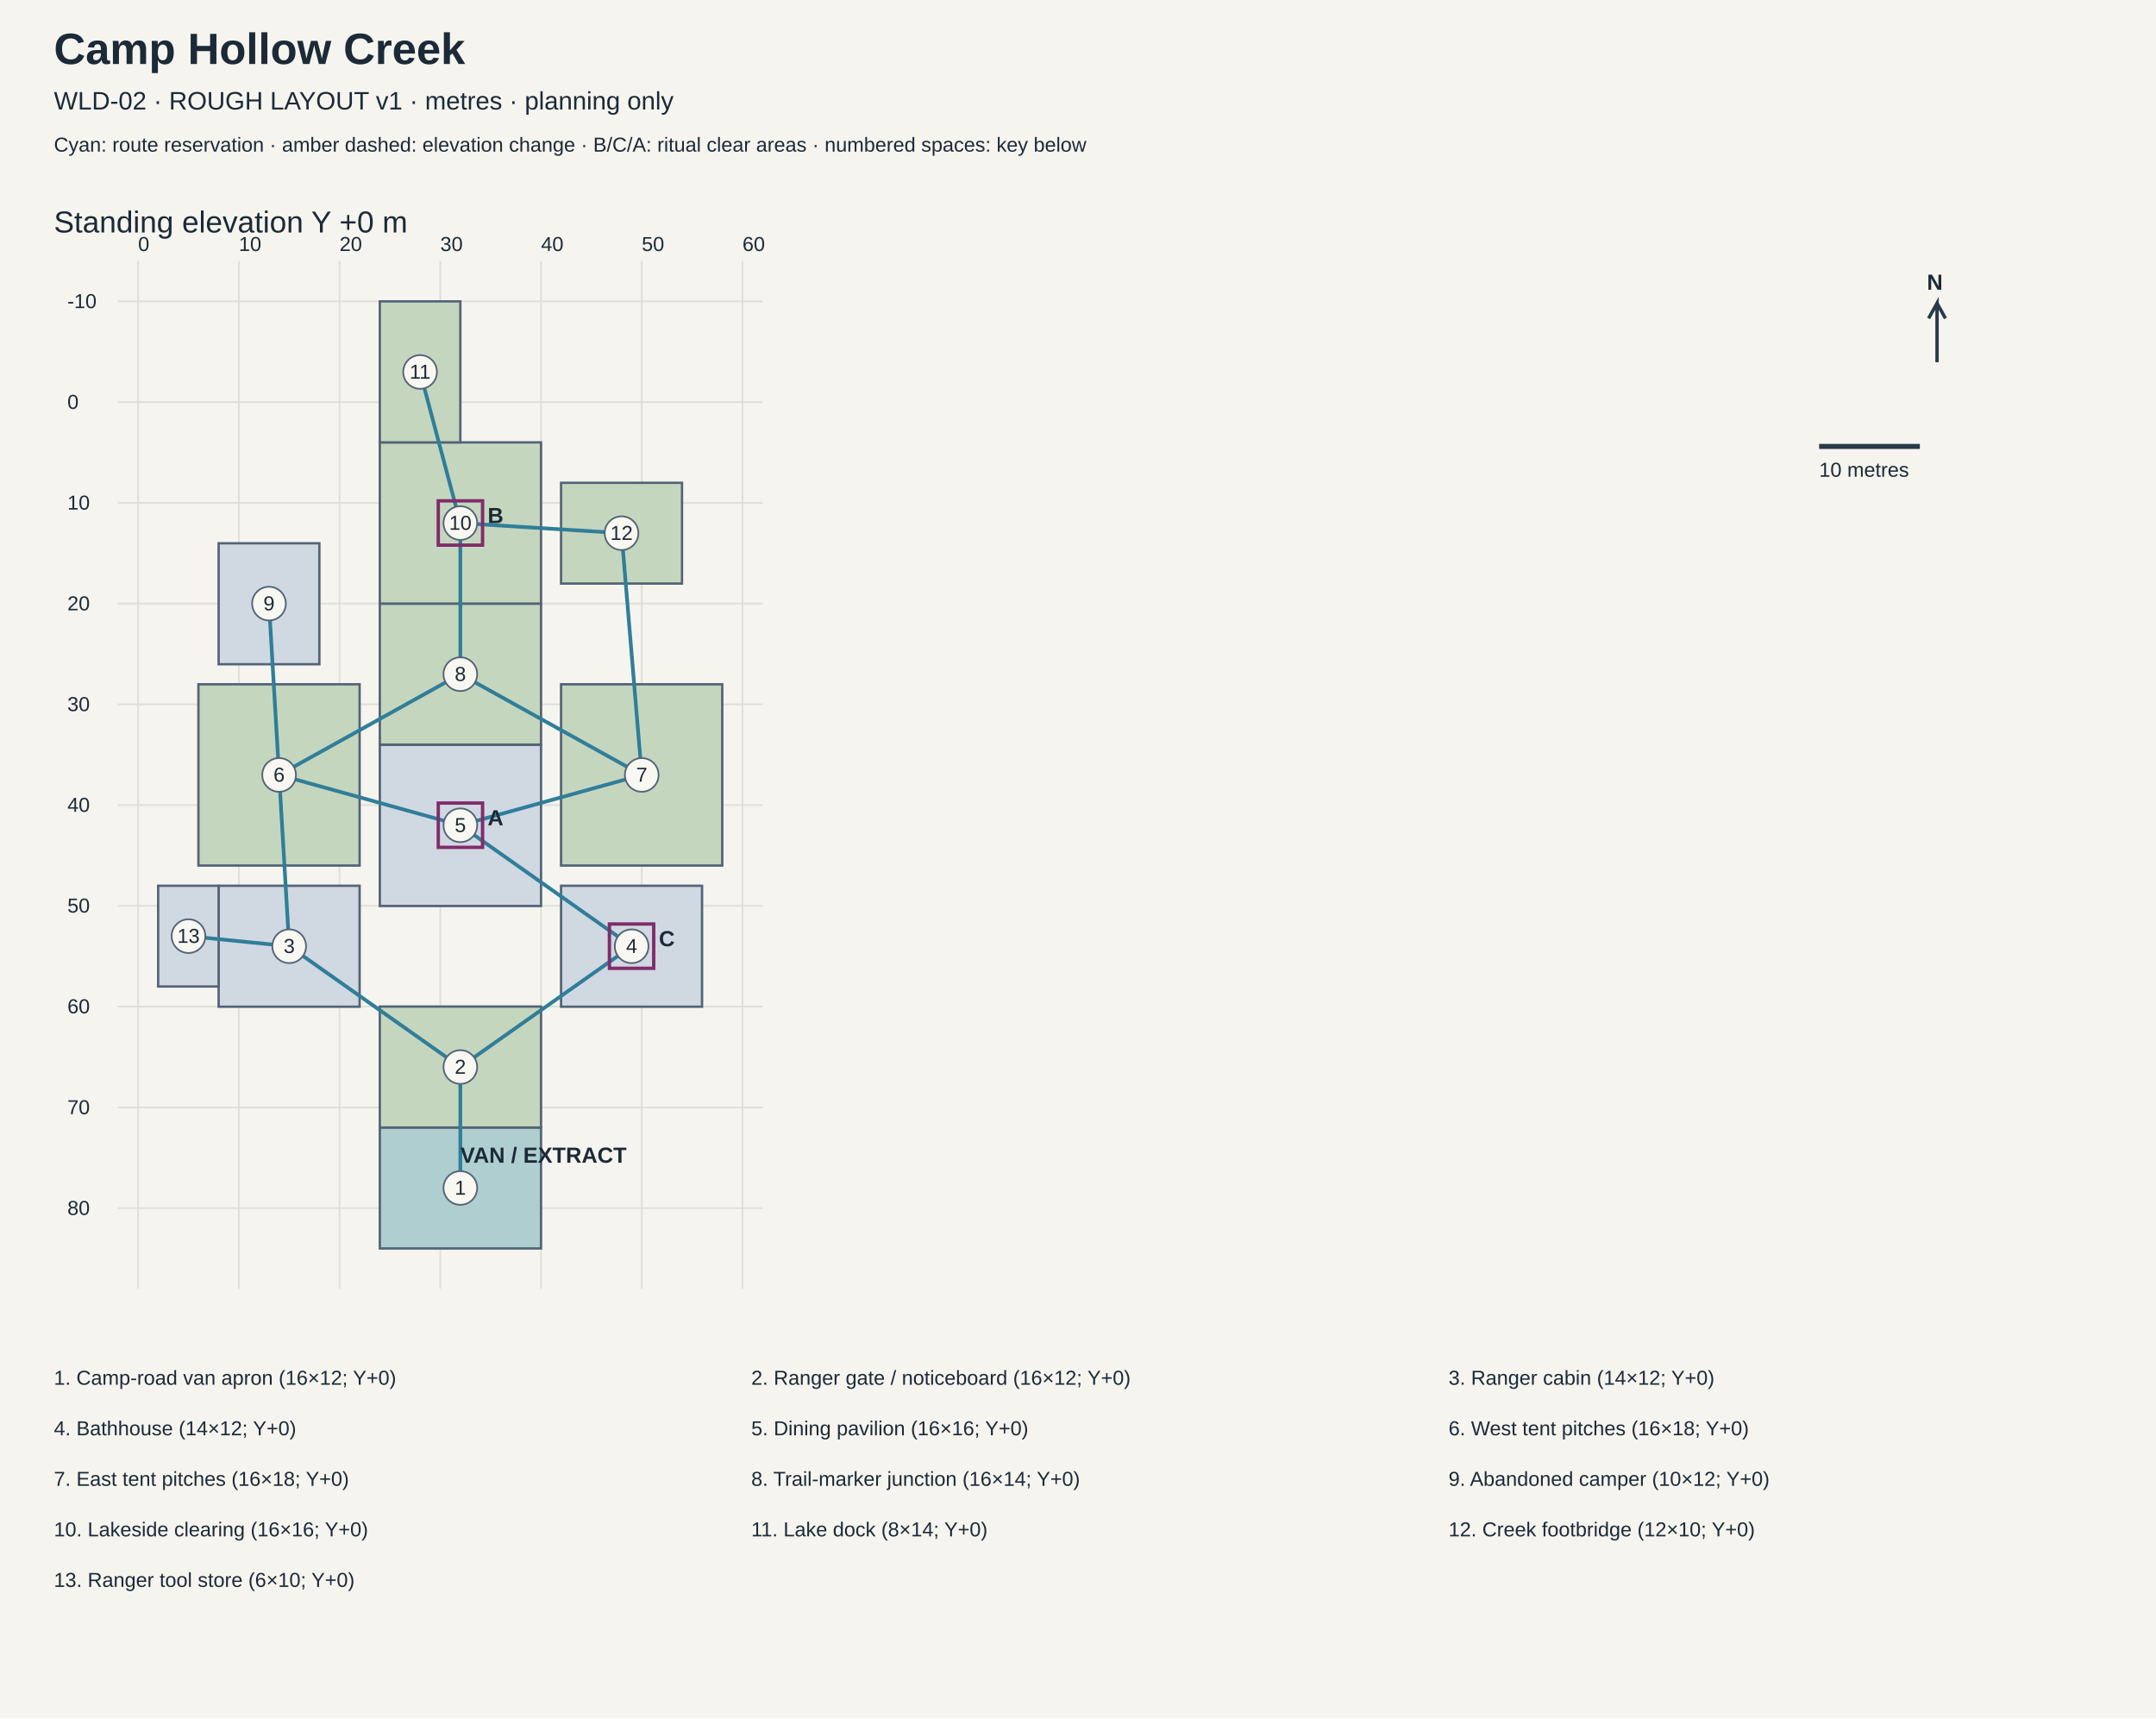
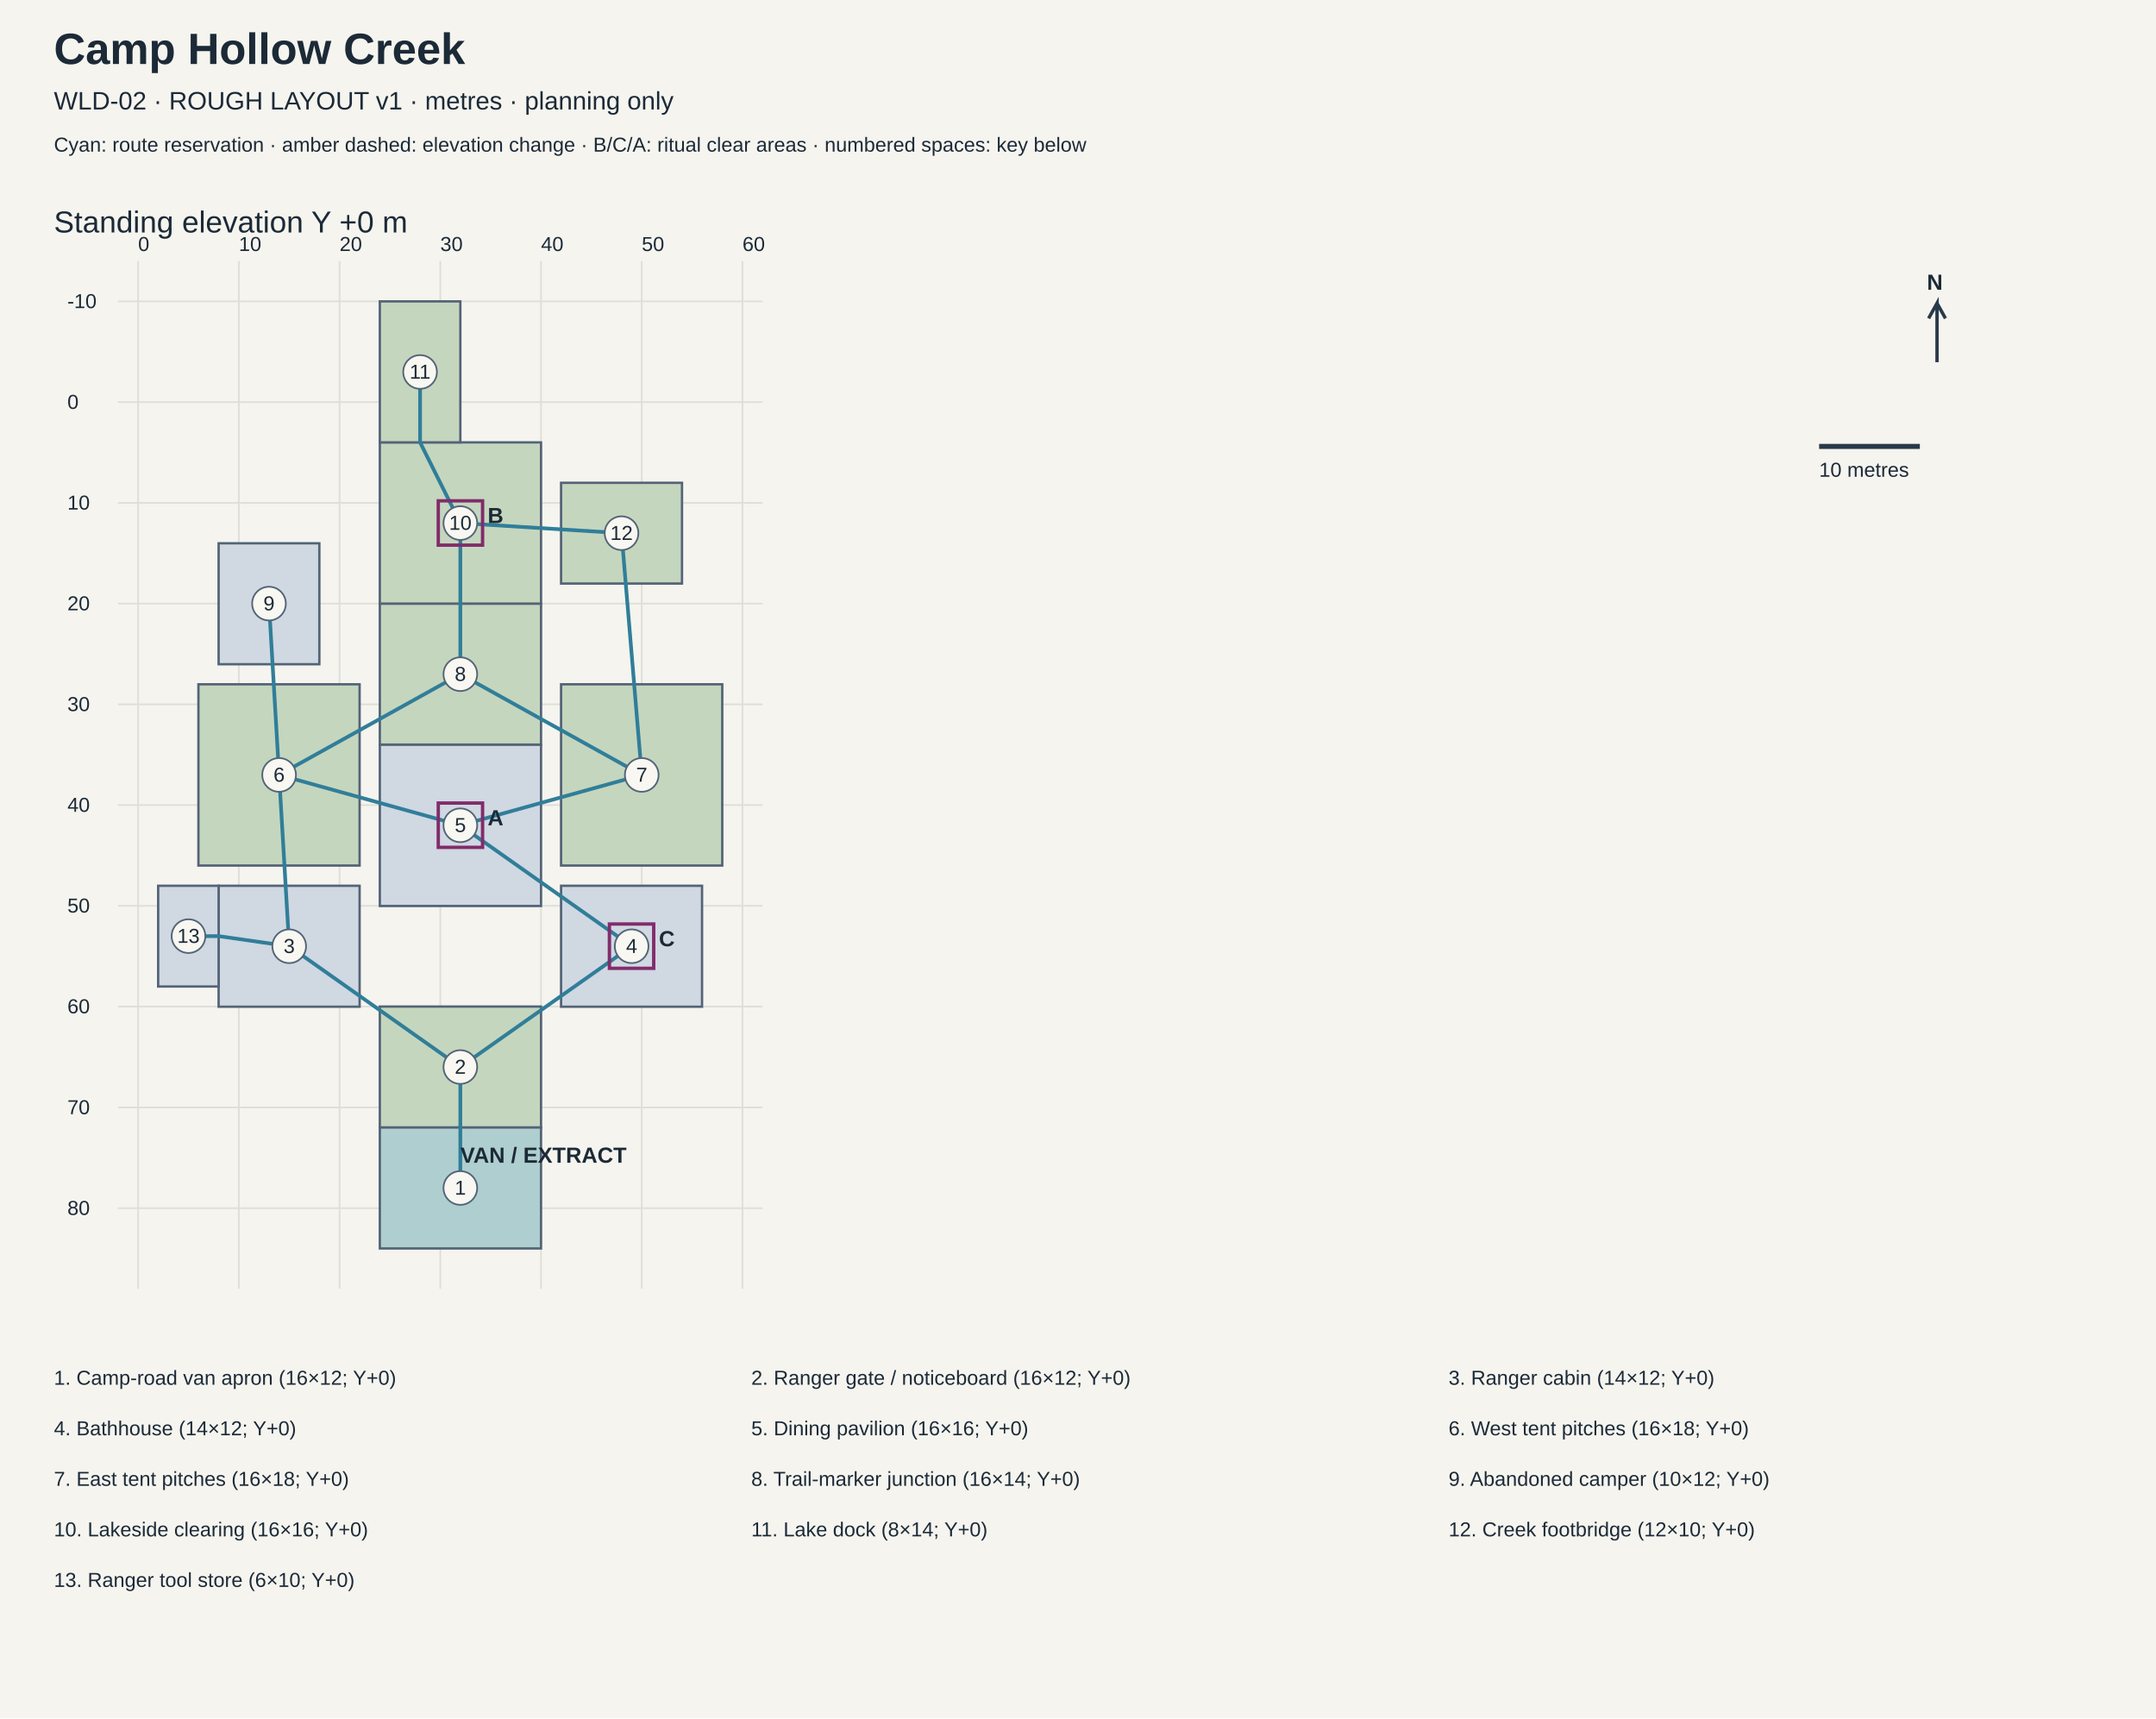
<svg xmlns="http://www.w3.org/2000/svg" width="1280" height="1020" viewBox="0 0 1280 1020">
  <style>text{font-family:Arial,sans-serif;fill:#1c2a37}.small{font-size:12px}.label{font-size:13px;font-weight:bold}.title{font-size:26px;font-weight:bold}</style>
  <rect width="100%" height="100%" fill="#f5f4ef" />
  <text x="32" y="38" class="title">Camp Hollow Creek</text>
  <text x="32" y="65" font-size="15">WLD-02 · ROUGH LAYOUT v1 · metres · planning only</text>
  <text x="32" y="90" class="small">Cyan: route reservation · amber dashed: elevation change · B/C/A: ritual clear areas · numbered spaces: key below</text>
  <text x="32" y="138.0" font-size="18">Standing elevation Y +0 m</text>
  <path d="M82.0,155.0 v610.0" stroke="#dfdfd8" />
  <text x="82.0" y="149.0" class="small">0</text>
  <path d="M141.8,155.0 v610.0" stroke="#dfdfd8" />
  <text x="141.8" y="149.0" class="small">10</text>
  <path d="M201.6,155.0 v610.0" stroke="#dfdfd8" />
  <text x="201.6" y="149.0" class="small">20</text>
  <path d="M261.4,155.0 v610.0" stroke="#dfdfd8" />
  <text x="261.4" y="149.0" class="small">30</text>
  <path d="M321.2,155.0 v610.0" stroke="#dfdfd8" />
  <text x="321.2" y="149.0" class="small">40</text>
  <path d="M381.0,155.0 v610.0" stroke="#dfdfd8" />
  <text x="381.0" y="149.0" class="small">50</text>
  <path d="M440.8,155.0 v610.0" stroke="#dfdfd8" />
  <text x="440.8" y="149.0" class="small">60</text>
  <path d="M70.0,178.9 h382.7" stroke="#dfdfd8" />
  <text x="40.0" y="182.9" class="small">-10</text>
  <path d="M70.0,238.7 h382.7" stroke="#dfdfd8" />
  <text x="40.0" y="242.7" class="small">0</text>
  <path d="M70.0,298.5 h382.7" stroke="#dfdfd8" />
  <text x="40.0" y="302.5" class="small">10</text>
  <path d="M70.0,358.3 h382.7" stroke="#dfdfd8" />
  <text x="40.0" y="362.3" class="small">20</text>
  <path d="M70.0,418.1 h382.7" stroke="#dfdfd8" />
  <text x="40.0" y="422.1" class="small">30</text>
  <path d="M70.0,477.9 h382.7" stroke="#dfdfd8" />
  <text x="40.0" y="481.9" class="small">40</text>
  <path d="M70.0,537.7 h382.7" stroke="#dfdfd8" />
  <text x="40.0" y="541.7" class="small">50</text>
  <path d="M70.0,597.5 h382.7" stroke="#dfdfd8" />
  <text x="40.0" y="601.5" class="small">60</text>
  <path d="M70.0,657.4 h382.7" stroke="#dfdfd8" />
  <text x="40.0" y="661.4" class="small">70</text>
  <path d="M70.0,717.2 h382.7" stroke="#dfdfd8" />
  <text x="40.0" y="721.2" class="small">80</text>
+   <rect x="225.5" y="597.5" width="95.7" height="71.8" fill="#c5d6be" stroke="#536477" stroke-width="1.4" />
+   <rect x="117.8" y="406.2" width="95.7" height="107.6" fill="#c5d6be" stroke="#536477" stroke-width="1.4" />
+   <rect x="333.1" y="406.2" width="95.7" height="107.6" fill="#c5d6be" stroke="#536477" stroke-width="1.4" />
+   <rect x="225.5" y="358.3" width="95.7" height="83.7" fill="#c5d6be" stroke="#536477" stroke-width="1.4" />
+   <rect x="225.5" y="262.6" width="95.7" height="95.7" fill="#c5d6be" stroke="#536477" stroke-width="1.4" />
+   <rect x="225.5" y="178.9" width="47.8" height="83.7" fill="#c5d6be" stroke="#536477" stroke-width="1.4" />
+   <rect x="333.1" y="286.6" width="71.8" height="59.8" fill="#c5d6be" stroke="#536477" stroke-width="1.4" />
  <rect x="225.5" y="669.3" width="95.7" height="71.8" fill="#afcecf" stroke="#536477" stroke-width="1.4" />
-   <rect x="225.5" y="597.5" width="95.7" height="71.8" fill="#c5d6be" stroke="#536477" stroke-width="1.4" />
  <rect x="129.8" y="525.8" width="83.7" height="71.8" fill="#d0d8e2" stroke="#536477" stroke-width="1.4" />
  <rect x="333.1" y="525.8" width="83.7" height="71.8" fill="#d0d8e2" stroke="#536477" stroke-width="1.4" />
  <rect x="225.5" y="442.1" width="95.7" height="95.7" fill="#d0d8e2" stroke="#536477" stroke-width="1.4" />
-   <rect x="117.8" y="406.2" width="95.7" height="107.6" fill="#c5d6be" stroke="#536477" stroke-width="1.4" />
-   <rect x="333.1" y="406.2" width="95.7" height="107.6" fill="#c5d6be" stroke="#536477" stroke-width="1.4" />
-   <rect x="225.5" y="358.3" width="95.7" height="83.7" fill="#c5d6be" stroke="#536477" stroke-width="1.4" />
  <rect x="129.8" y="322.5" width="59.8" height="71.8" fill="#d0d8e2" stroke="#536477" stroke-width="1.4" />
-   <rect x="225.5" y="262.6" width="95.7" height="95.7" fill="#c5d6be" stroke="#536477" stroke-width="1.4" />
-   <rect x="225.5" y="178.9" width="47.8" height="83.7" fill="#c5d6be" stroke="#536477" stroke-width="1.4" />
-   <rect x="333.1" y="286.6" width="71.8" height="59.8" fill="#c5d6be" stroke="#536477" stroke-width="1.4" />
  <rect x="93.9" y="525.8" width="35.9" height="59.8" fill="#d0d8e2" stroke="#536477" stroke-width="1.4" />
-   <path d="M273.3,705.2 L273.3,633.4" fill="none" stroke="#307e99" stroke-width="2.2" />
+   <path d="M273.3,705.2 L273.3,669.3 L273.3,633.4" fill="none" stroke="#307e99" stroke-width="2.2" />
  <path d="M273.3,633.4 L171.7,561.7" fill="none" stroke="#307e99" stroke-width="2.2" />
  <path d="M273.3,633.4 L375.0,561.7" fill="none" stroke="#307e99" stroke-width="2.2" />
  <path d="M171.7,561.7 L165.7,460.0" fill="none" stroke="#307e99" stroke-width="2.2" />
  <path d="M165.7,460.0 L273.3,489.9" fill="none" stroke="#307e99" stroke-width="2.2" />
  <path d="M273.3,489.9 L375.0,561.7" fill="none" stroke="#307e99" stroke-width="2.2" />
  <path d="M273.3,489.9 L381.0,460.0" fill="none" stroke="#307e99" stroke-width="2.2" />
  <path d="M381.0,460.0 L273.3,400.2" fill="none" stroke="#307e99" stroke-width="2.2" />
  <path d="M273.3,400.2 L165.7,460.0" fill="none" stroke="#307e99" stroke-width="2.2" />
  <path d="M165.7,460.0 L159.7,358.3" fill="none" stroke="#307e99" stroke-width="2.2" />
-   <path d="M273.3,400.2 L273.3,310.5" fill="none" stroke="#307e99" stroke-width="2.2" />
-   <path d="M273.3,310.5 L249.4,220.8" fill="none" stroke="#307e99" stroke-width="2.2" />
+   <path d="M273.3,400.2 L273.3,358.3 L273.3,310.5" fill="none" stroke="#307e99" stroke-width="2.2" />
+   <path d="M273.3,310.5 L249.4,262.6 L249.4,220.8" fill="none" stroke="#307e99" stroke-width="2.2" />
  <path d="M273.3,310.5 L369.0,316.5" fill="none" stroke="#307e99" stroke-width="2.2" />
  <path d="M369.0,316.5 L381.0,460.0" fill="none" stroke="#307e99" stroke-width="2.2" />
-   <path d="M171.7,561.7 L111.9,555.7" fill="none" stroke="#307e99" stroke-width="2.2" />
+   <path d="M171.7,561.7 L129.8,555.7 L111.9,555.7" fill="none" stroke="#307e99" stroke-width="2.2" />
  <circle cx="273.3" cy="705.2" r="10" fill="#f8f7f1" stroke="#536477" />
  <text x="273.3" y="709.2" text-anchor="middle" class="small">1</text>
  <circle cx="273.3" cy="633.4" r="10" fill="#f8f7f1" stroke="#536477" />
  <text x="273.3" y="637.4" text-anchor="middle" class="small">2</text>
  <circle cx="171.7" cy="561.7" r="10" fill="#f8f7f1" stroke="#536477" />
  <text x="171.7" y="565.7" text-anchor="middle" class="small">3</text>
  <circle cx="375.0" cy="561.7" r="10" fill="#f8f7f1" stroke="#536477" />
  <text x="375.0" y="565.7" text-anchor="middle" class="small">4</text>
  <circle cx="273.3" cy="489.9" r="10" fill="#f8f7f1" stroke="#536477" />
  <text x="273.3" y="493.9" text-anchor="middle" class="small">5</text>
  <circle cx="165.7" cy="460.0" r="10" fill="#f8f7f1" stroke="#536477" />
  <text x="165.7" y="464.0" text-anchor="middle" class="small">6</text>
  <circle cx="381.0" cy="460.0" r="10" fill="#f8f7f1" stroke="#536477" />
  <text x="381.0" y="464.0" text-anchor="middle" class="small">7</text>
  <circle cx="273.3" cy="400.2" r="10" fill="#f8f7f1" stroke="#536477" />
  <text x="273.3" y="404.2" text-anchor="middle" class="small">8</text>
  <circle cx="159.7" cy="358.3" r="10" fill="#f8f7f1" stroke="#536477" />
  <text x="159.7" y="362.3" text-anchor="middle" class="small">9</text>
  <circle cx="273.3" cy="310.5" r="10" fill="#f8f7f1" stroke="#536477" />
  <text x="273.3" y="314.5" text-anchor="middle" class="small">10</text>
  <circle cx="249.4" cy="220.8" r="10" fill="#f8f7f1" stroke="#536477" />
  <text x="249.4" y="224.8" text-anchor="middle" class="small">11</text>
  <circle cx="369.0" cy="316.5" r="10" fill="#f8f7f1" stroke="#536477" />
  <text x="369.0" y="320.5" text-anchor="middle" class="small">12</text>
  <circle cx="111.9" cy="555.7" r="10" fill="#f8f7f1" stroke="#536477" />
  <text x="111.9" y="559.7" text-anchor="middle" class="small">13</text>
  <rect x="260.2" y="297.3" width="26.3" height="26.3" fill="none" stroke="#812c6b" stroke-width="2" />
  <text x="289.5" y="310.5" class="label">B</text>
  <rect x="361.8" y="548.5" width="26.3" height="26.3" fill="none" stroke="#812c6b" stroke-width="2" />
  <text x="391.2" y="561.7" class="label">C</text>
  <rect x="260.2" y="476.7" width="26.3" height="26.3" fill="none" stroke="#812c6b" stroke-width="2" />
  <text x="289.5" y="489.9" class="label">A</text>
  <text x="273.3" y="690.2" class="label">VAN / EXTRACT</text>
  <path d="M1150,215.0 v-35 l-5,9 m5,-9 l5,9" fill="none" stroke="#283949" stroke-width="2" />
  <text x="1144" y="172.0" class="label">N</text>
  <path d="M1080,265.0 h59.8" stroke="#283949" stroke-width="3" />
  <text x="1080" y="283.0" class="small">10 metres</text>
  <text x="32" y="822.0" class="small">1. Camp-road van apron (16×12; Y+0)</text>
  <text x="446" y="822.0" class="small">2. Ranger gate / noticeboard (16×12; Y+0)</text>
  <text x="860" y="822.0" class="small">3. Ranger cabin (14×12; Y+0)</text>
  <text x="32" y="852.0" class="small">4. Bathhouse (14×12; Y+0)</text>
  <text x="446" y="852.0" class="small">5. Dining pavilion (16×16; Y+0)</text>
  <text x="860" y="852.0" class="small">6. West tent pitches (16×18; Y+0)</text>
  <text x="32" y="882.0" class="small">7. East tent pitches (16×18; Y+0)</text>
  <text x="446" y="882.0" class="small">8. Trail-marker junction (16×14; Y+0)</text>
  <text x="860" y="882.0" class="small">9. Abandoned camper (10×12; Y+0)</text>
  <text x="32" y="912.0" class="small">10. Lakeside clearing (16×16; Y+0)</text>
  <text x="446" y="912.0" class="small">11. Lake dock (8×14; Y+0)</text>
  <text x="860" y="912.0" class="small">12. Creek footbridge (12×10; Y+0)</text>
  <text x="32" y="942.0" class="small">13. Ranger tool store (6×10; Y+0)</text>
</svg>
